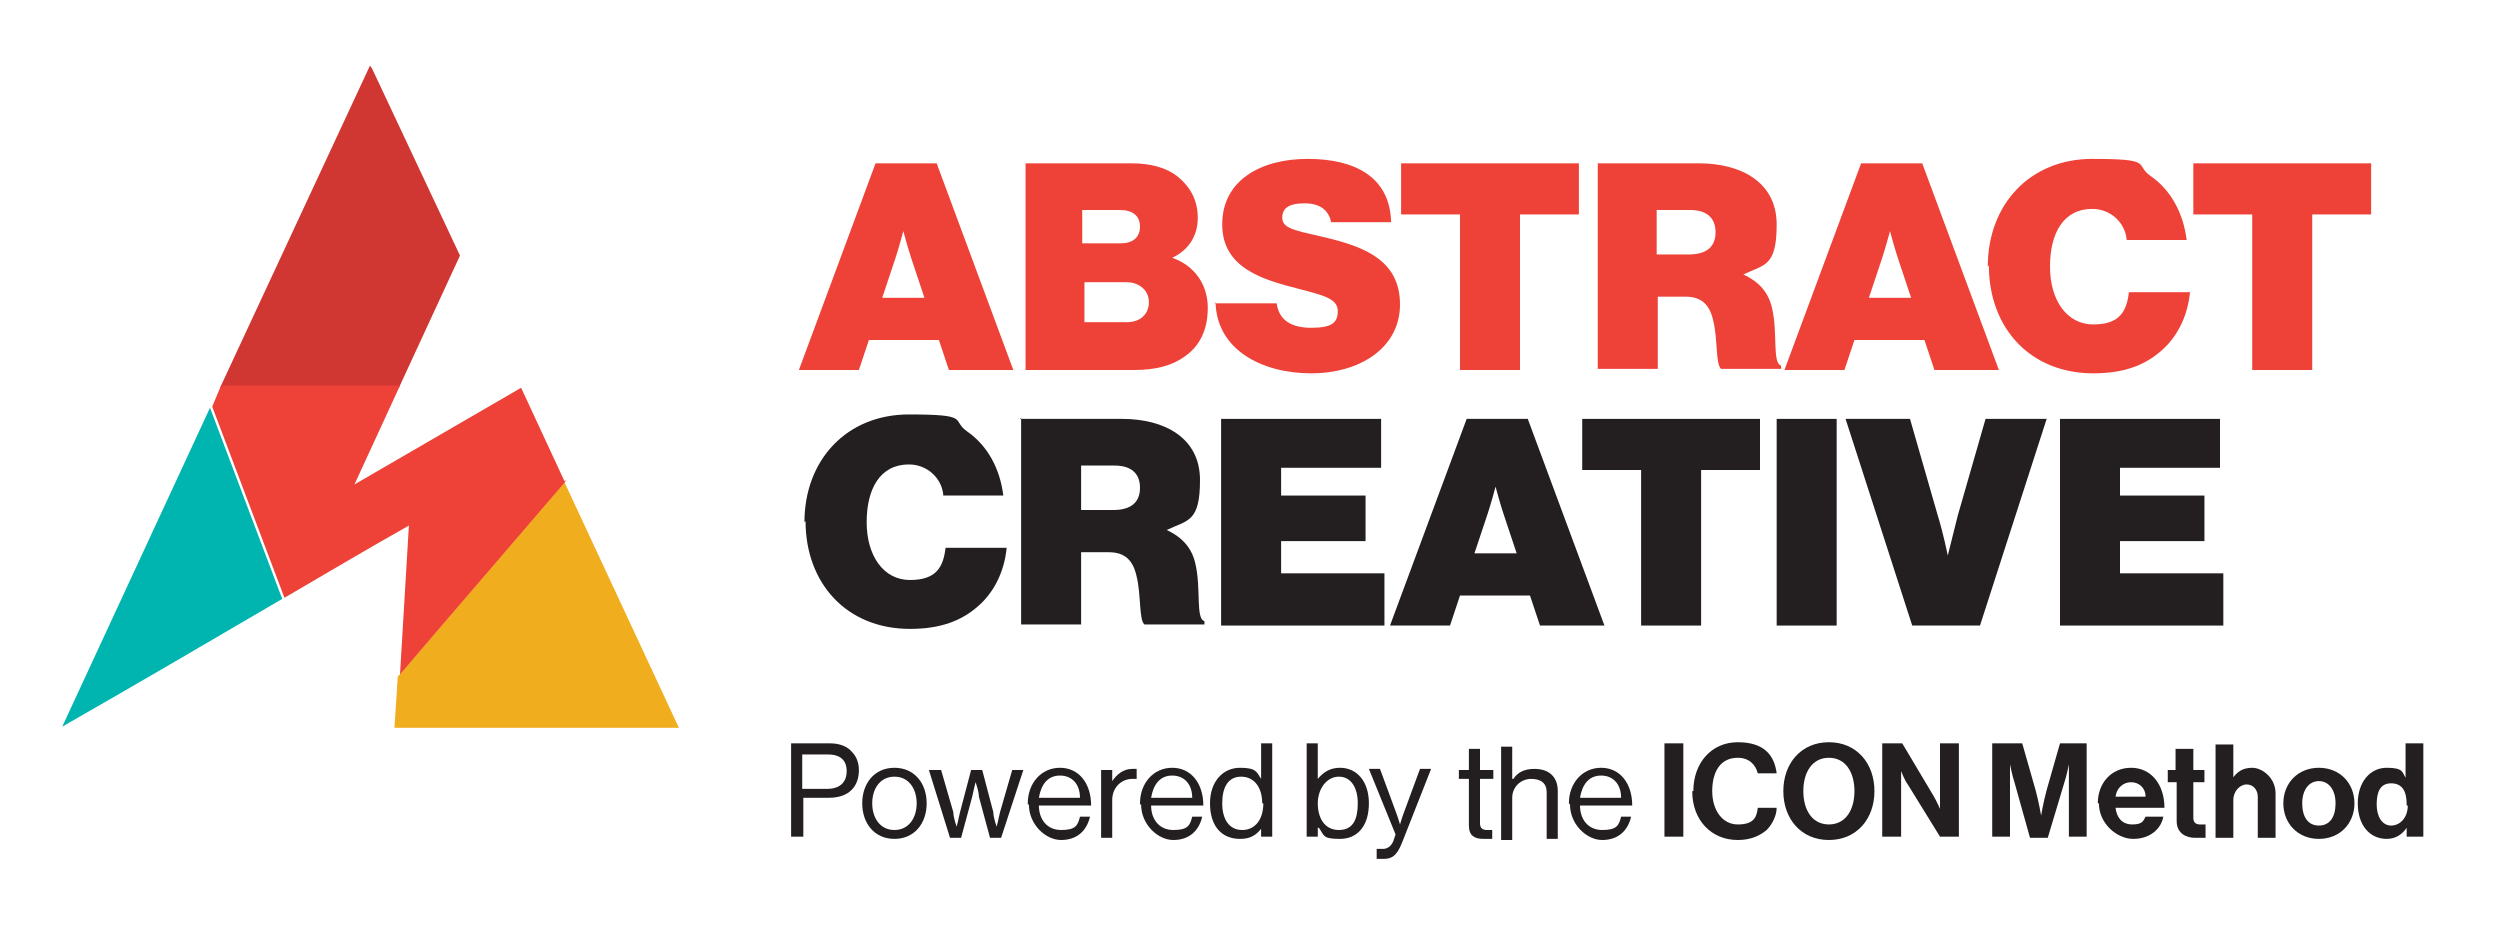
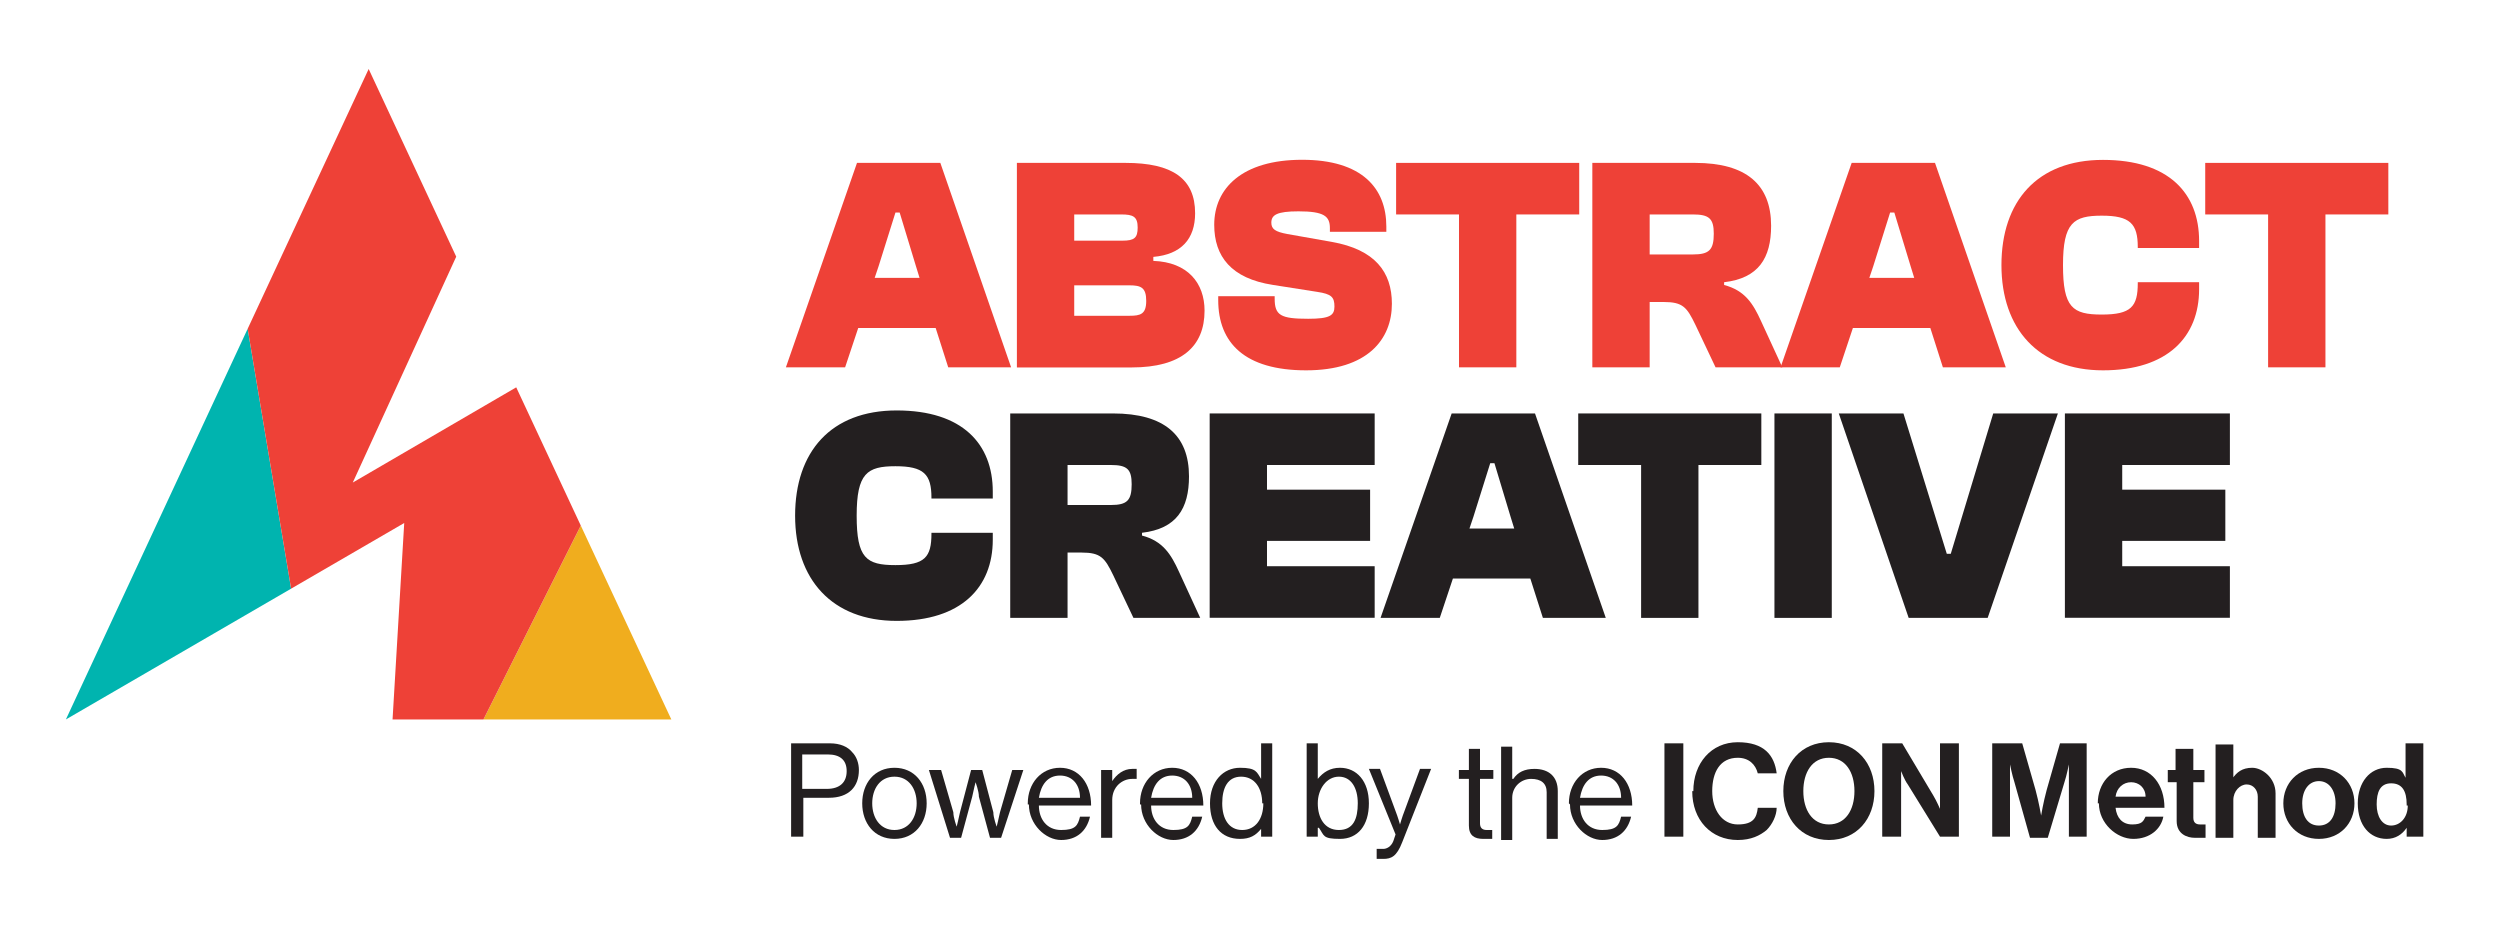
<svg xmlns="http://www.w3.org/2000/svg" id="Layer_1" version="1.1" viewBox="0 0 225 85">
  <defs>
    <style>
      .st0 {
        fill: none;
      }

      .st1 {
        fill: #00b4af;
      }

      .st2 {
        fill: #231f20;
      }

      .st3 {
-         fill: #d03733;
+         fill: #f0ad1e;
      }

      .st4 {
-         fill: #f0ad1e;
-       }
- 
-       .st5 {
        fill: #ee4137;
      }
    </style>
  </defs>
  <g>
-     <path class="st2" d="M71.2,66.9h3.5c.9,0,1.6.3,2,.8.4.4.6,1,.6,1.6,0,1.5-.9,2.5-2.7,2.5h-2.3v3.5h-1.1s0-8.4,0-8.4ZM72.2,71h2.2c1.2,0,1.8-.6,1.8-1.6s-.6-1.5-1.7-1.5h-2.3v3.1Z" />
+     <path class="st2" d="M71.2,66.9h3.5c.9,0,1.6.3,2,.8.4.4.6,1,.6,1.6,0,1.5-.9,2.5-2.7,2.5h-2.3v3.5h-1.1v-8.4ZM72.2,71h2.2c1.2,0,1.8-.6,1.8-1.6s-.6-1.5-1.7-1.5h-2.3v3.1Z" />
    <path class="st2" d="M77.6,72.3c0-1.8,1.1-3.2,2.9-3.2s2.9,1.4,2.9,3.2-1.1,3.2-2.9,3.2-2.9-1.4-2.9-3.2ZM82.5,72.3c0-1.3-.7-2.4-2-2.4s-2,1.1-2,2.4.7,2.4,2,2.4,2-1.1,2-2.4Z" />
-     <path class="st2" d="M83.7,69.3h1l1.1,3.8c0,.5.3,1.3.3,1.3h0s.2-.8.3-1.3l1-3.8h1l1,3.8c0,.5.3,1.3.3,1.3h0s.2-.8.3-1.3l1.1-3.8h1l-2,6.1h-1l-1-3.7c0-.5-.3-1.3-.3-1.3h0s-.2.8-.3,1.3l-1,3.7h-1l-1.9-6.1h0Z" />
-     <path class="st2" d="M92.5,72.3c0-1.8,1.2-3.2,2.9-3.2s2.8,1.4,2.8,3.4h-4.7c0,1.2.7,2.2,2,2.2s1.5-.4,1.7-1.2h.9c-.3,1.3-1.2,2.1-2.6,2.1s-2.9-1.4-2.9-3.2h-.1ZM93.5,71.8h3.7c0-1.2-.7-2-1.8-2s-1.7.8-1.9,2Z" />
+     <path class="st2" d="M83.7,69.3h1l1.1,3.8c0,.5.3,1.3.3,1.3h0s.2-.8.3-1.3l1-3.8h1l1,3.8c0,.5.3,1.3.3,1.3h0s.2-.8.3-1.3l1.1-3.8h1l-2,6.1h-1l-1-3.7c0-.5-.3-1.3-.3-1.3h0s-.2.8-.3,1.3l-1,3.7h-1l-1.9-6.1h.1Z" />
+     <path class="st2" d="M92.5,72.3c0-1.8,1.2-3.2,2.9-3.2s2.8,1.4,2.8,3.4h-4.7c0,1.2.7,2.2,2,2.2s1.5-.4,1.7-1.2h.9c-.3,1.3-1.2,2.1-2.6,2.1s-2.9-1.4-2.9-3.2h-.1v-.1ZM93.5,71.8h3.7c0-1.2-.7-2-1.8-2s-1.7.8-1.9,2Z" />
    <path class="st2" d="M100.1,70.3h0c.4-.6,1-1.1,1.8-1.1s.3,0,.4,0v.9h-.4c-.9,0-1.8.7-1.8,1.9v3.4h-1v-6.1h1s0,1,0,1Z" />
-     <path class="st2" d="M102.6,72.3c0-1.8,1.2-3.2,2.9-3.2s2.8,1.4,2.8,3.4h-4.7c0,1.2.7,2.2,2,2.2s1.5-.4,1.7-1.2h.9c-.3,1.3-1.2,2.1-2.6,2.1s-2.9-1.4-2.9-3.2h-.1ZM103.6,71.8h3.7c0-1.2-.7-2-1.8-2s-1.7.8-1.9,2Z" />
-     <path class="st2" d="M108.9,72.3c0-2,1.2-3.2,2.7-3.2s1.5.4,1.9,1h0v-3.2h1v8.4h-1v-.7h0c-.5.6-1,.9-1.9.9-1.7,0-2.7-1.2-2.7-3.2ZM113.6,72.3c0-1.4-.7-2.4-1.9-2.4s-1.7,1-1.7,2.4.6,2.4,1.8,2.4,1.9-1,1.9-2.4h-.1Z" />
-     <path class="st2" d="M118.6,74.5h0v.8h-1v-8.4h1v3.2h0c.5-.6,1.1-1,2-1,1.5,0,2.6,1.2,2.6,3.2s-1,3.2-2.6,3.2-1.4-.3-1.9-1h0ZM122.2,72.3c0-1.4-.6-2.4-1.7-2.4s-1.9,1.1-1.9,2.4.6,2.4,1.9,2.4,1.7-1,1.7-2.4Z" />
-     <path class="st2" d="M123.9,77.2v-.8h0c0,0,.3,0,.6,0s.7-.2.9-.7l.2-.6-2.4-5.9h1l1.4,3.8c.2.5.4,1.2.4,1.2h0s.2-.7.4-1.2l1.4-3.8h1l-2.6,6.6c-.5,1.3-1,1.5-1.7,1.5s-.6,0-.9,0h.3Z" />
-     <path class="st2" d="M131.3,69.3h.9v-1.9h1v1.9h1.2v.8h-1.2v4c0,.4.2.6.6.6h.5v.8h-.8c-.8,0-1.3-.3-1.3-1.2v-4.2h-.9s0-.8,0-.8Z" />
-     <path class="st2" d="M136.2,70.1h0c.4-.6,1-.9,1.9-.9,1.3,0,2.1.7,2.1,2v4.3h-1v-4.2c0-.8-.5-1.2-1.4-1.2s-1.7.7-1.7,1.7v3.8h-1v-8.4h1v3.1-.2Z" />
-     <path class="st2" d="M141.2,72.3c0-1.8,1.2-3.2,2.9-3.2s2.8,1.4,2.8,3.4h-4.7c0,1.2.7,2.2,2,2.2s1.5-.4,1.7-1.2h.9c-.3,1.3-1.2,2.1-2.6,2.1s-2.9-1.4-2.9-3.2h0ZM142.2,71.8h3.7c0-1.2-.7-2-1.8-2s-1.7.8-1.9,2Z" />
-     <path class="st2" d="M149.8,66.9h1.7v8.4h-1.7s0-8.4,0-8.4Z" />
+     <path class="st2" d="M102.6,72.3c0-1.8,1.2-3.2,2.9-3.2s2.8,1.4,2.8,3.4h-4.7c0,1.2.7,2.2,2,2.2s1.5-.4,1.7-1.2h.9c-.3,1.3-1.2,2.1-2.6,2.1s-2.9-1.4-2.9-3.2h-.1v-.1ZM103.6,71.8h3.7c0-1.2-.7-2-1.8-2s-1.7.8-1.9,2Z" />
+     <path class="st2" d="M108.9,72.3c0-2,1.2-3.2,2.7-3.2s1.5.4,1.9,1h0v-3.2h1v8.4h-1v-.7h0c-.5.6-1,.9-1.9.9-1.7,0-2.7-1.2-2.7-3.2h0ZM113.6,72.3c0-1.4-.7-2.4-1.9-2.4s-1.7,1-1.7,2.4.6,2.4,1.8,2.4,1.9-1,1.9-2.4h-.1Z" />
+     <path class="st2" d="M118.6,74.5h0v.8h-1v-8.4h1v3.2h0c.5-.6,1.1-1,2-1,1.5,0,2.6,1.2,2.6,3.2s-1,3.2-2.6,3.2-1.4-.3-1.9-1h-.1ZM122.2,72.3c0-1.4-.6-2.4-1.7-2.4s-1.9,1.1-1.9,2.4.6,2.4,1.9,2.4,1.7-1,1.7-2.4Z" />
+     <path class="st2" d="M123.9,77.2v-.8h.6c.3,0,.7-.2.9-.7l.2-.6-2.4-5.9h1l1.4,3.8c.2.5.4,1.2.4,1.2h0s.2-.7.4-1.2l1.4-3.8h1l-2.6,6.6c-.5,1.3-1,1.5-1.7,1.5h-.9.3v-.1Z" />
+     <path class="st2" d="M131.3,69.3h.9v-1.9h1v1.9h1.2v.8h-1.2v4c0,.4.2.6.6.6h.5v.8h-.8c-.8,0-1.3-.3-1.3-1.2v-4.2h-.9v-.8Z" />
+     <path class="st2" d="M136.2,70.1h0c.4-.6,1-.9,1.9-.9,1.3,0,2.1.7,2.1,2v4.3h-1v-4.2c0-.8-.5-1.2-1.4-1.2s-1.7.7-1.7,1.7v3.8h-1v-8.4h1v3.1-.2h.1Z" />
+     <path class="st2" d="M141.2,72.3c0-1.8,1.2-3.2,2.9-3.2s2.8,1.4,2.8,3.4h-4.7c0,1.2.7,2.2,2,2.2s1.5-.4,1.7-1.2h.9c-.3,1.3-1.2,2.1-2.6,2.1s-2.9-1.4-2.9-3.2h0l-.1-.1ZM142.2,71.8h3.7c0-1.2-.7-2-1.8-2s-1.7.8-1.9,2Z" />
+     <path class="st2" d="M149.8,66.9h1.7v8.4h-1.7v-8.4Z" />
    <path class="st2" d="M152.4,71.2c0-2.5,1.6-4.4,4-4.4s3.3,1.2,3.5,2.8h-1.7c-.2-.8-.8-1.4-1.8-1.4-1.6,0-2.3,1.3-2.3,3s.9,3,2.3,3,1.7-.6,1.8-1.5h1.7c0,.7-.4,1.5-.9,2-.6.5-1.4.9-2.6.9-2.4,0-4.1-1.8-4.1-4.4h.1Z" />
    <path class="st2" d="M160.5,71.2c0-2.5,1.6-4.4,4.1-4.4s4.1,1.9,4.1,4.4-1.6,4.4-4.1,4.4-4.1-1.9-4.1-4.4ZM166.9,71.2c0-1.7-.8-3-2.3-3s-2.3,1.3-2.3,3,.8,3,2.3,3,2.3-1.3,2.3-3Z" />
-     <path class="st2" d="M169.5,66.9h1.7l2.8,4.7c.3.5.6,1.2.6,1.2h0v-5.9h1.7v8.4h-1.7l-2.9-4.7c-.3-.4-.6-1.2-.6-1.2h0v5.9h-1.7v-8.4h0Z" />
+     <path class="st2" d="M169.5,66.9h1.7l2.8,4.7c.3.5.6,1.2.6,1.2h0v-5.9h1.7v8.4h-1.7l-2.9-4.7c-.3-.4-.6-1.2-.6-1.2h0v5.9h-1.7v-8.4h.1Z" />
    <path class="st2" d="M179.6,66.9h2.4l1.2,4.2c.3,1.1.5,2.3.5,2.3h0s.2-1.2.5-2.3l1.2-4.2h2.4v8.4h-1.6v-6.5h0s-.2,1-.4,1.6l-1.5,5h-1.6l-1.4-5c-.2-.6-.4-1.6-.4-1.6h0v6.5h-1.6v-8.4h.3Z" />
-     <path class="st2" d="M188.8,72.3c0-1.8,1.2-3.2,3-3.2s3,1.5,3,3.6h-4.4c.1.9.6,1.5,1.5,1.5s1-.3,1.2-.7h1.6c-.2,1.1-1.2,2-2.7,2s-3.1-1.4-3.1-3.2h-.1ZM190.4,71.7h2.7c0-.8-.6-1.3-1.3-1.3s-1.3.5-1.4,1.3Z" />
-     <path class="st2" d="M195,69.3h.8v-1.9h1.6v1.9h1v1.1h-1v3.2c0,.4.2.6.6.6h.5v1.2h-1c-.6,0-1.6-.3-1.6-1.5v-3.5h-.8v-1.1h-.1Z" />
-     <path class="st2" d="M200.9,70.1h0c.4-.6.9-1,1.8-1s2.1.9,2.1,2.3v4h-1.6v-3.7c0-.6-.4-1.1-1-1.1s-1.2.6-1.2,1.4v3.4h-1.6v-8.4h1.6v3.2h-.1Z" />
+     <path class="st2" d="M188.8,72.3c0-1.8,1.2-3.2,3-3.2s3,1.5,3,3.6h-4.4c.1.9.6,1.5,1.5,1.5s1-.3,1.2-.7h1.6c-.2,1.1-1.2,2-2.7,2s-3.1-1.4-3.1-3.2c0,0-.1,0-.1,0ZM190.4,71.7h2.7c0-.8-.6-1.3-1.3-1.3s-1.3.5-1.4,1.3Z" />
+     <path class="st2" d="M195,69.3h.8v-1.9h1.6v1.9h1v1.1h-1v3.2c0,.4.2.6.6.6h.5v1.2h-1c-.6,0-1.6-.3-1.6-1.5v-3.5h-.8v-1.1s-.1,0-.1,0Z" />
+     <path class="st2" d="M200.9,70.1h0c.4-.6.9-1,1.8-1s2.1.9,2.1,2.3v4h-1.6v-3.7c0-.6-.4-1.1-1-1.1s-1.2.6-1.2,1.4v3.4h-1.6v-8.4h1.6v3.2h-.1v-.1Z" />
    <path class="st2" d="M205.5,72.3c0-1.8,1.3-3.2,3.2-3.2s3.2,1.4,3.2,3.2-1.3,3.2-3.2,3.2-3.2-1.4-3.2-3.2ZM210.2,72.3c0-1.2-.6-2-1.5-2s-1.5.8-1.5,2,.5,2,1.5,2,1.5-.8,1.5-2Z" />
-     <path class="st2" d="M212.2,72.3c0-1.9,1.1-3.2,2.6-3.2s1.4.4,1.7.9h0v-3.1h1.6v8.4h-1.5v-.8h0c-.4.6-1,1-1.8,1-1.5,0-2.6-1.2-2.6-3.2ZM216.6,72.4c0-1.2-.4-1.9-1.4-1.9s-1.3.8-1.3,1.9.5,1.9,1.3,1.9,1.5-.7,1.5-1.8h-.1Z" />
-   </g>
-   <g>
-     <path class="st5" d="M78.8,14.7h5.5l6.9,18.6h-5.8l-.9-2.7h-6.3l-.9,2.7h-5.4l6.9-18.6ZM79.4,26.8h3.8l-1.2-3.6c-.3-.9-.7-2.4-.7-2.4h0s-.4,1.5-.7,2.4l-1.2,3.6Z" />
-     <path class="st5" d="M92.2,14.7h9.6c1.8,0,3.2.4,4.2,1.2,1.1.9,1.8,2.1,1.8,3.7s-.8,2.9-2.3,3.6h0c2,.7,3.2,2.4,3.2,4.5s-.8,3.5-2.1,4.4c-1.1.8-2.6,1.2-4.5,1.2h-9.8V14.7ZM100.9,21.9c1,0,1.7-.5,1.7-1.5s-.7-1.5-1.8-1.5h-3.4v3h3.4ZM101.4,29c1.2,0,2-.7,2-1.8s-.9-1.8-2-1.8h-3.8v3.6h3.9Z" />
-     <path class="st5" d="M109.3,27.3h5.6c.2,1.5,1.3,2.2,3.1,2.2s2.4-.4,2.4-1.5-1.2-1.4-3.5-2c-3.1-.8-6.9-1.8-6.9-5.8s3.5-5.9,7.7-5.9,7.4,1.6,7.5,5.7h-5.4c-.2-1-.9-1.7-2.4-1.7s-2,.5-2,1.3c0,1.1,1.6,1.2,4.4,1.9,3.1.8,6.2,2,6.2,5.9s-3.6,6.2-8,6.2-8.5-2.1-8.6-6.4Z" />
-     <path class="st5" d="M126.1,14.7h16v4.6h-5.3v14h-5.4v-14h-5.3v-4.6Z" />
-     <path class="st5" d="M143.7,14.7h9.2c3.8,0,7,1.7,7,5.5s-1.1,3.6-3,4.5h0c1.5.7,2.3,1.7,2.6,3.1.5,2.2,0,4.9.8,5.1v.3h-5.4c-.5-.4-.3-2.7-.7-4.3-.3-1.4-1-2.2-2.5-2.2h-2.5v6.5h-5.4V14.7ZM149.1,22.9h2.9c1.6,0,2.4-.7,2.4-2s-.8-2-2.3-2h-3v4Z" />
-     <path class="st5" d="M167.5,14.7h5.5l6.9,18.6h-5.8l-.9-2.7h-6.3l-.9,2.7h-5.4l6.9-18.6ZM168.2,26.8h3.8l-1.2-3.6c-.3-.9-.7-2.4-.7-2.4h0s-.4,1.5-.7,2.4l-1.2,3.6Z" />
-     <path class="st5" d="M178.9,24c0-5.6,3.8-9.7,9.4-9.7s3.8.5,5.2,1.5c1.9,1.3,3,3.4,3.3,5.8h-5.4c-.1-1.5-1.4-2.8-3.1-2.8-2.6,0-3.8,2.2-3.8,5.2s1.5,5.2,3.9,5.2,3-1.2,3.2-2.9h5.5c-.2,2.1-1.1,3.9-2.4,5.1-1.6,1.5-3.6,2.2-6.3,2.2-5.7,0-9.4-4.1-9.4-9.7Z" />
-     <path class="st5" d="M197.4,14.7h16v4.6h-5.3v14h-5.4v-14h-5.3v-4.6Z" />
-     <path class="st2" d="M72.4,47c0-5.6,3.8-9.7,9.4-9.7s3.8.5,5.2,1.5c1.9,1.3,3,3.4,3.3,5.8h-5.4c-.1-1.5-1.4-2.8-3.1-2.8-2.6,0-3.8,2.2-3.8,5.2s1.5,5.2,3.9,5.2,3-1.2,3.2-2.9h5.5c-.2,2.1-1.1,3.9-2.4,5.1-1.6,1.5-3.6,2.2-6.3,2.2-5.7,0-9.4-4.1-9.4-9.7Z" />
-     <path class="st2" d="M91.8,37.7h9.2c3.8,0,7,1.7,7,5.5s-1.1,3.6-3,4.5h0c1.5.7,2.3,1.7,2.6,3.1.5,2.2,0,4.9.8,5.1v.3h-5.4c-.5-.4-.3-2.7-.7-4.3-.3-1.4-1-2.2-2.5-2.2h-2.5v6.5h-5.4v-18.6ZM97.3,45.9h2.9c1.6,0,2.4-.7,2.4-2s-.8-2-2.3-2h-3v4Z" />
-     <path class="st2" d="M109.8,37.7h14.5v4.4h-9v2.5h7.6v4.1h-7.6v2.9h9.3v4.7h-14.7v-18.6Z" />
-     <path class="st2" d="M132,37.7h5.5l6.9,18.6h-5.8l-.9-2.7h-6.3l-.9,2.7h-5.4l6.9-18.6ZM132.7,49.8h3.8l-1.2-3.6c-.3-.9-.7-2.4-.7-2.4h0s-.4,1.5-.7,2.4l-1.2,3.6Z" />
-     <path class="st2" d="M142.4,37.7h16v4.6h-5.3v14h-5.4v-14h-5.3v-4.6Z" />
-     <path class="st2" d="M159.9,37.7h5.4v18.6h-5.4v-18.6Z" />
-     <path class="st2" d="M166.3,37.7h5.6l2.5,8.7c.5,1.6.9,3.6.9,3.6h0s.5-2,.9-3.6l2.5-8.7h5.5l-6,18.6h-6.1l-6-18.6Z" />
-     <path class="st2" d="M185.3,37.7h14.5v4.4h-9v2.5h7.6v4.1h-7.6v2.9h9.3v4.7h-14.7v-18.6Z" />
+     <path class="st2" d="M212.2,72.3c0-1.9,1.1-3.2,2.6-3.2s1.4.4,1.7.9h0v-3.1h1.6v8.4h-1.5v-.8h0c-.4.6-1,1-1.8,1-1.5,0-2.6-1.2-2.6-3.2ZM216.6,72.4c0-1.2-.4-1.9-1.4-1.9s-1.3.8-1.3,1.9.5,1.9,1.3,1.9,1.5-.7,1.5-1.8h-.1v-.1Z" />
  </g>
  <polygon class="st0" points="33.3 5.8 33.3 5.9 33.5 6.2 33.3 5.8" />
  <g>
-     <polygon class="st0" points="39.3 56.8 35.8 60.9 35.8 60.9 39.3 56.8" />
-     <polygon class="st3" points="35.9 34.9 41.4 23 33.5 6.2 33.3 5.9 19.8 34.9 35.9 34.9" />
-     <path class="st1" d="M25.4,53.9l-6.5-17.2-13.3,28.7c7-4,13.3-7.7,19.8-11.5Z" />
-     <path class="st4" d="M61.1,65.5l-10.3-22.1-11.5,13.4-3.5,4.1-.3,4.6h25.6Z" />
-     <path class="st5" d="M50.8,43.3l-3.9-8.4-15,8.7,4.1-8.9h-16.1l-.3.7-.5,1.2,6.5,17.2c3.6-2.1,7.3-4.3,11.2-6.5l-.8,13.4,3.5-4.1,11.5-13.4Z" />
-     <polygon class="st5" points="50.8 43.3 39.3 56.8 50.8 43.4 50.8 43.3" />
+     <path class="st4" d="M70.73,33.06l6.4-18.4h7.5l6.37,18.4h-5.66l-1.13-3.54h-6.97l-1.18,3.54h-5.33ZM78.72,25.01h4.04l-.33-1.07-1.46-4.81h-.38l-1.51,4.81-.36,1.07Z" />
+     <path class="st4" d="M91.52,33.06V14.66h9.78c4.2,0,6.26,1.4,6.26,4.53,0,2.31-1.24,3.71-3.76,3.93v.36c3.1.11,4.61,2,4.61,4.48,0,3.21-2.06,5.11-6.56,5.11h-10.32ZM96.68,21.66h4.34c1.07,0,1.37-.25,1.37-1.18,0-.99-.41-1.18-1.48-1.18h-4.23v2.36ZM96.68,28.42h4.97c.99,0,1.51-.14,1.51-1.34s-.47-1.4-1.51-1.4h-4.97v2.75Z" />
+     <path class="st4" d="M109.64,27.02v-.36h5.08v.22c0,1.51.55,1.81,3.02,1.81,1.95,0,2.36-.3,2.36-1.1,0-.85-.27-1.13-1.54-1.32l-4.01-.63c-3.73-.58-5.27-2.55-5.27-5.41,0-3.27,2.5-5.85,7.91-5.85s7.58,2.58,7.58,6.01v.47h-5.08v-.33c0-1.07-.52-1.51-2.83-1.51-1.95,0-2.44.33-2.44,1.02,0,.58.36.82,1.43,1.02l4.01.71c3.9.69,5.41,2.72,5.41,5.57,0,3.21-2.2,5.99-7.72,5.99s-7.91-2.47-7.91-6.32Z" />
+     <path class="st4" d="M131.31,33.06v-13.76h-5.66v-4.64h16.48v4.64h-5.66v13.76h-5.16Z" />
+     <path class="st4" d="M143.31,33.06V14.66h9.25c4.64,0,6.84,1.98,6.84,5.66,0,2.91-1.13,4.72-4.23,5.08v.25c1.87.49,2.61,1.68,3.32,3.24l1.92,4.17h-6.01l-1.81-3.82c-.77-1.59-1.13-2.06-2.86-2.06h-1.26v5.88h-5.16ZM148.47,22.9h3.9c1.46,0,1.87-.41,1.87-1.87,0-1.35-.41-1.73-1.87-1.73h-3.9v3.6Z" />
+     <path class="st4" d="M160.25,33.06l6.4-18.4h7.5l6.37,18.4h-5.66l-1.13-3.54h-6.97l-1.18,3.54h-5.33ZM168.24,25.01h4.04l-.33-1.07-1.46-4.81h-.38l-1.51,4.81-.36,1.07Z" />
+     <path class="st4" d="M180.13,23.86c0-5.74,3.21-9.47,9.14-9.47s8.65,3.02,8.65,7.3v.63h-5.52v-.08c0-2.11-.69-2.83-3.24-2.83s-3.49.63-3.49,4.45.85,4.45,3.49,4.45,3.24-.71,3.24-2.83v-.08h5.52v.63c0,4.28-2.83,7.3-8.65,7.3s-9.14-3.74-9.14-9.47Z" />
+     <path class="st4" d="M204.13,33.06v-13.76h-5.66v-4.64h16.48v4.64h-5.66v13.76h-5.16Z" />
+     <path class="st2" d="M71.56,46.41c0-5.74,3.21-9.47,9.14-9.47s8.65,3.02,8.65,7.3v.63h-5.52v-.08c0-2.11-.69-2.83-3.24-2.83s-3.49.63-3.49,4.45.85,4.45,3.49,4.45,3.24-.71,3.24-2.83v-.08h5.52v.63c0,4.28-2.83,7.3-8.65,7.3s-9.14-3.74-9.14-9.47Z" />
+     <path class="st2" d="M90.92,55.61v-18.4h9.25c4.64,0,6.84,1.98,6.84,5.66,0,2.91-1.13,4.72-4.23,5.08v.25c1.87.49,2.61,1.68,3.32,3.24l1.92,4.17h-6.01l-1.81-3.82c-.77-1.59-1.13-2.06-2.86-2.06h-1.26v5.88h-5.16ZM96.08,45.45h3.9c1.46,0,1.87-.41,1.87-1.87,0-1.35-.41-1.73-1.87-1.73h-3.9v3.6Z" />
+     <path class="st2" d="M108.87,55.61v-18.4h14.85v4.64h-9.69v2.22h9.28v4.61h-9.28v2.28h9.69v4.64h-14.85Z" />
+     <path class="st2" d="M124.25,55.61l6.4-18.4h7.5l6.37,18.4h-5.66l-1.13-3.54h-6.97l-1.18,3.54h-5.33ZM132.24,47.57h4.04l-.33-1.07-1.45-4.81h-.38l-1.51,4.81-.36,1.07Z" />
+     <path class="st2" d="M147.7,55.61v-13.76h-5.66v-4.64h16.48v4.64h-5.66v13.76h-5.16Z" />
+     <path class="st2" d="M159.7,55.61v-18.4h5.16v18.4h-5.16Z" />
+     <path class="st2" d="M171.78,55.61l-6.29-18.4h5.82l3.9,12.63h.36l3.82-12.63h5.82l-6.32,18.4h-7.11Z" />
+     <path class="st2" d="M185.84,55.61v-18.4h14.85v4.64h-9.69v2.22h9.28v4.61h-9.28v2.28h9.69v4.64h-14.85Z" />
+   </g>
+   <polygon class="st0" points="33.17 6.2 33.11 6.33 33.37 6.63 33.17 6.2" />
+   <g>
+     <polygon class="st1" points="5.93 64.75 26.2 52.98 22.29 29.59 5.93 64.75" />
+     <polygon class="st3" points="52.27 47.3 43.51 64.75 60.42 64.75 52.27 47.3" />
+     <polygon class="st4" points="46.46 34.86 31.75 43.43 41.06 23.1 33.18 6.21 22.29 29.59 26.2 52.98 36.38 47.07 35.33 64.75 43.51 64.75 52.27 47.3 46.46 34.86" />
  </g>
</svg>
